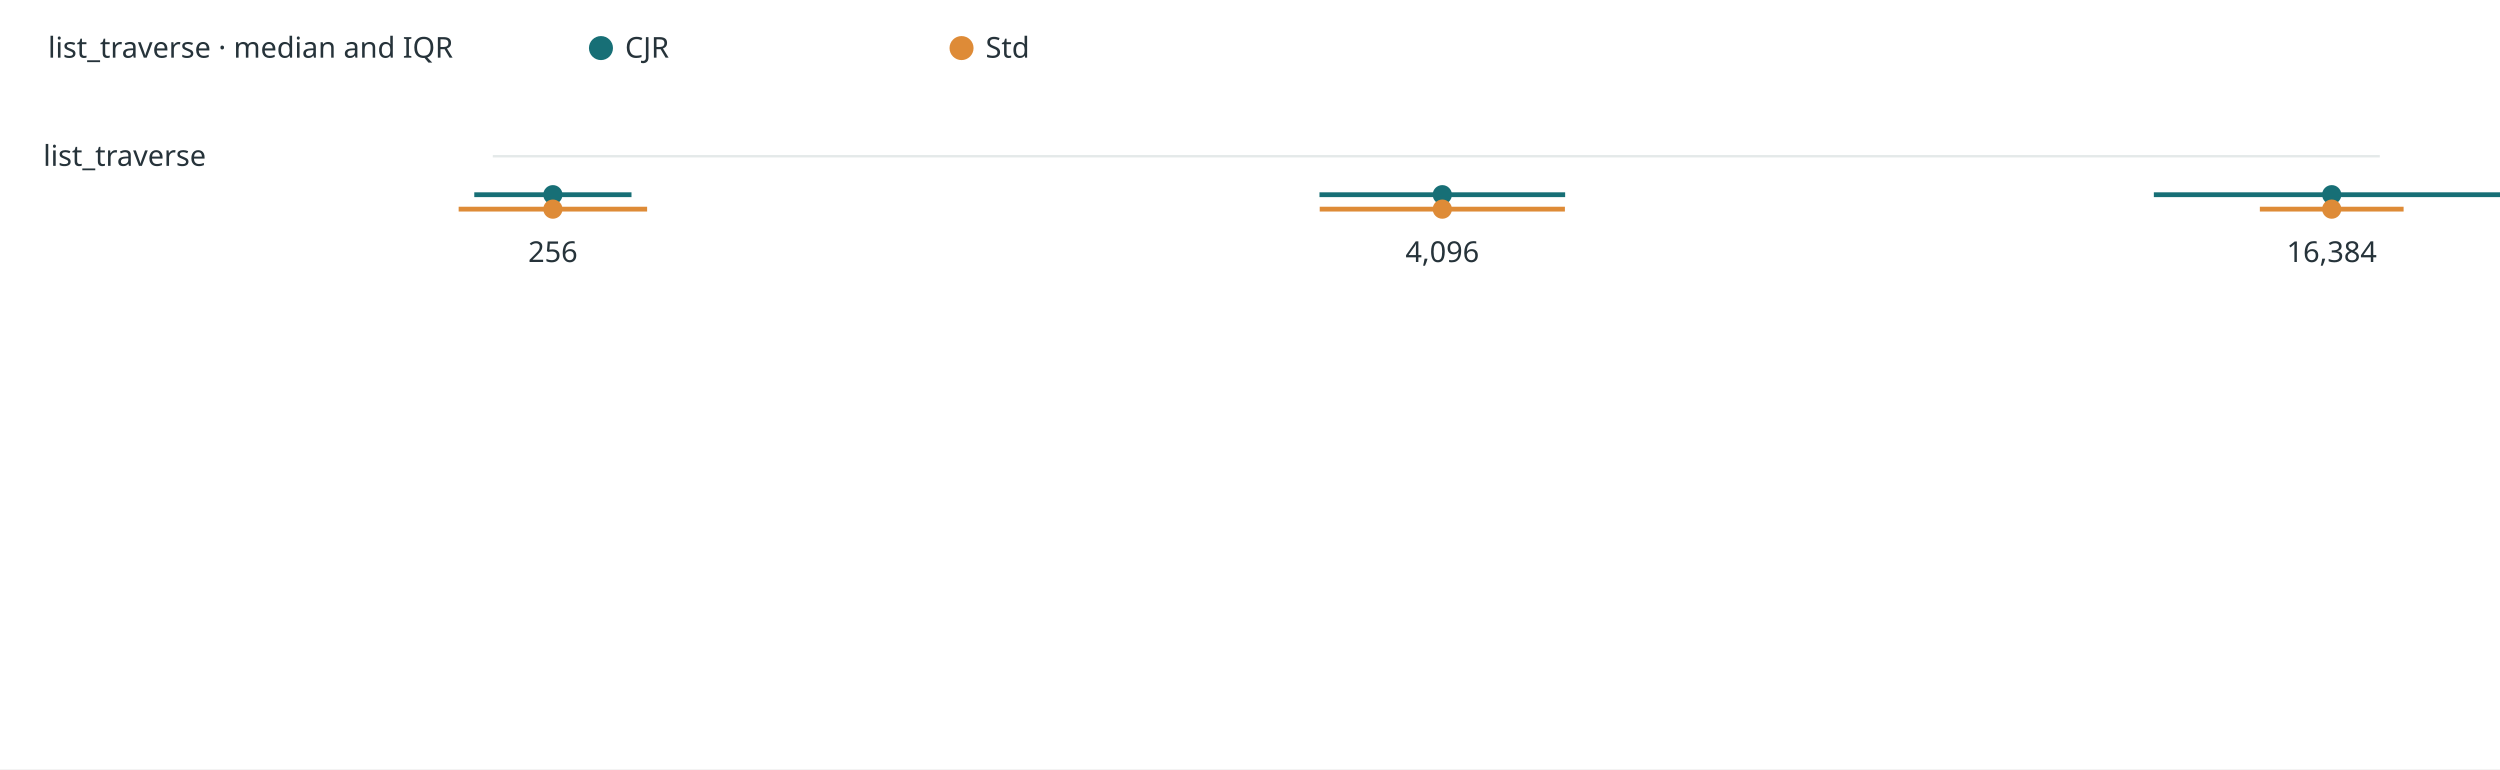
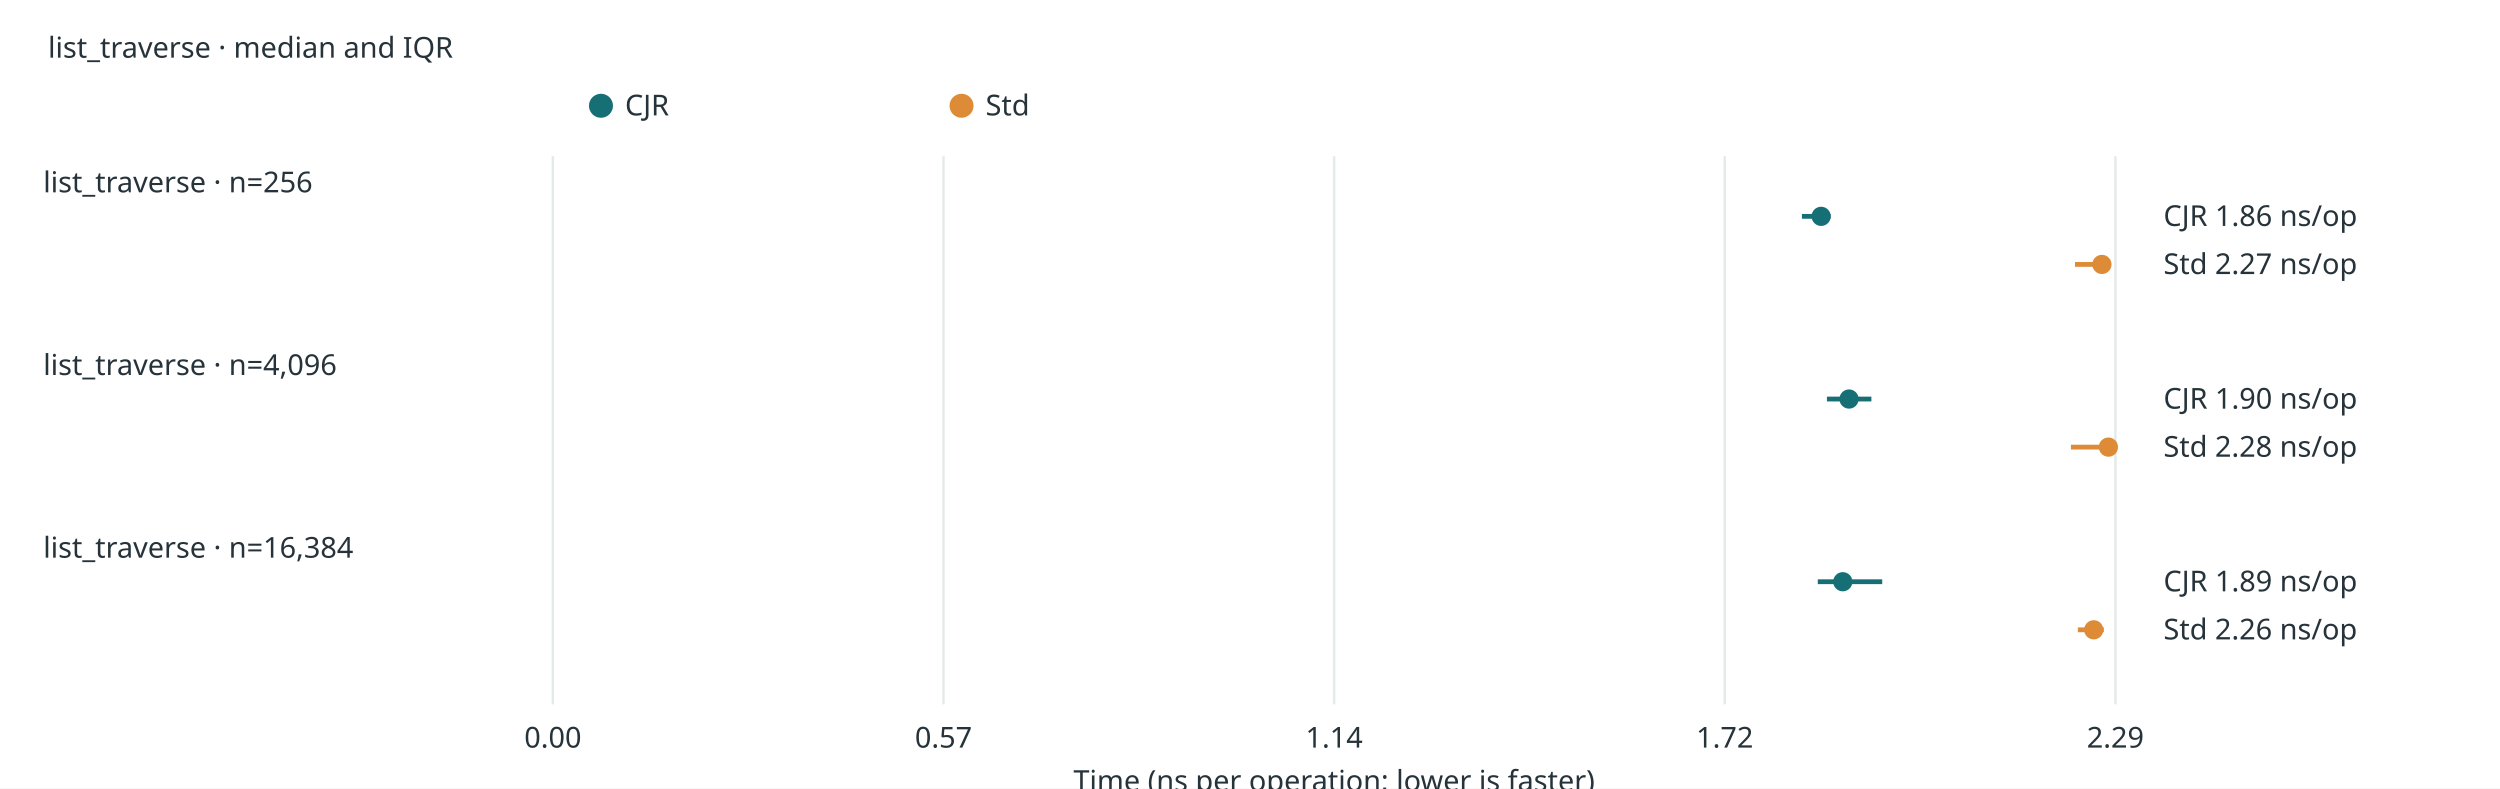
- <svg xmlns="http://www.w3.org/2000/svg" viewBox="0 0 1040 320" role="img">
+ <svg xmlns="http://www.w3.org/2000/svg" viewBox="0 0 1040 328" role="img">
  <style>text{font:12px system-ui;fill:#26333a}.axis{stroke:#9aa7aa}.grid{stroke:#e4e9e9}</style>
  <rect width="100%" height="100%" fill="white" />
  <text x="20" y="24" font-size="17">list_traverse · median and IQR</text>
-   <circle cx="250" cy="20" r="5" fill="#176f76" />
-   <text x="260" y="24">CJR</text>
-   <circle cx="400" cy="20" r="5" fill="#de8b37" />
-   <text x="410" y="24">Std</text>
-   <text x="18" y="69">list_traverse</text>
-   <path d="M 205 65 H 990" class="grid" />
-   <path d="M 896.0 81 H 1044.0" stroke="#176f76" stroke-width="2" />
-   <circle cx="970.0" cy="81" r="4" fill="#176f76" />
-   <path d="M 197.3 81 H 262.7" stroke="#176f76" stroke-width="2" />
-   <circle cx="230.0" cy="81" r="4" fill="#176f76" />
-   <path d="M 548.9 81 H 651.1" stroke="#176f76" stroke-width="2" />
-   <circle cx="600.0" cy="81" r="4" fill="#176f76" />
-   <path d="M 940.1 87 H 999.9" stroke="#de8b37" stroke-width="2" />
-   <circle cx="970.0" cy="87" r="4" fill="#de8b37" />
-   <path d="M 190.8 87 H 269.2" stroke="#de8b37" stroke-width="2" />
-   <circle cx="230.0" cy="87" r="4" fill="#de8b37" />
-   <path d="M 549.0 87 H 651.0" stroke="#de8b37" stroke-width="2" />
-   <circle cx="600.0" cy="87" r="4" fill="#de8b37" />
-   <text x="230.0" y="109" text-anchor="middle">256</text>
-   <text x="600.0" y="109" text-anchor="middle">4,096</text>
-   <text x="970.0" y="109" text-anchor="middle">16,384</text>
+   <circle cx="250" cy="44" r="5" fill="#176f76" />
+   <text x="260" y="48">CJR</text>
+   <circle cx="400" cy="44" r="5" fill="#de8b37" />
+   <text x="410" y="48">Std</text>
+   <path d="M 230.0 65 V 293" class="grid" />
+   <text x="230.0" y="311" text-anchor="middle">0.00</text>
+   <path d="M 392.5 65 V 293" class="grid" />
+   <text x="392.5" y="311" text-anchor="middle">0.57</text>
+   <path d="M 555.0 65 V 293" class="grid" />
+   <text x="555.0" y="311" text-anchor="middle">1.14</text>
+   <path d="M 717.5 65 V 293" class="grid" />
+   <text x="717.5" y="311" text-anchor="middle">1.72</text>
+   <path d="M 880.0 65 V 293" class="grid" />
+   <text x="880.0" y="311" text-anchor="middle">2.29</text>
+   <text x="555" y="329" text-anchor="middle">Time (ns per operation; lower is faster)</text>
+   <text x="18" y="80">list_traverse · n=256</text>
+   <g>
+     <path d="M 749.6 90 H 761.5" stroke="#176f76" stroke-width="2" />
+     <circle cx="757.6" cy="90" r="4" fill="#176f76" />
+     <text x="900" y="94">CJR 1.86 ns/op</text>
+   </g>
+   <g>
+     <path d="M 863.2 110 H 877.4" stroke="#de8b37" stroke-width="2" />
+     <circle cx="874.4" cy="110" r="4" fill="#de8b37" />
+     <text x="900" y="114">Std 2.27 ns/op</text>
+   </g>
+   <text x="18" y="156">list_traverse · n=4,096</text>
+   <g>
+     <path d="M 760.0 166 H 778.5" stroke="#176f76" stroke-width="2" />
+     <circle cx="769.2" cy="166" r="4" fill="#176f76" />
+     <text x="900" y="170">CJR 1.90 ns/op</text>
+   </g>
+   <g>
+     <path d="M 861.5 186 H 880.0" stroke="#de8b37" stroke-width="2" />
+     <circle cx="877.1" cy="186" r="4" fill="#de8b37" />
+     <text x="900" y="190">Std 2.28 ns/op</text>
+   </g>
+   <text x="18" y="232">list_traverse · n=16,384</text>
+   <g>
+     <path d="M 756.2 242 H 783.0" stroke="#176f76" stroke-width="2" />
+     <circle cx="766.6" cy="242" r="4" fill="#176f76" />
+     <text x="900" y="246">CJR 1.89 ns/op</text>
+   </g>
+   <g>
+     <path d="M 864.4 262 H 875.2" stroke="#de8b37" stroke-width="2" />
+     <circle cx="871.0" cy="262" r="4" fill="#de8b37" />
+     <text x="900" y="266">Std 2.26 ns/op</text>
+   </g>
</svg>
